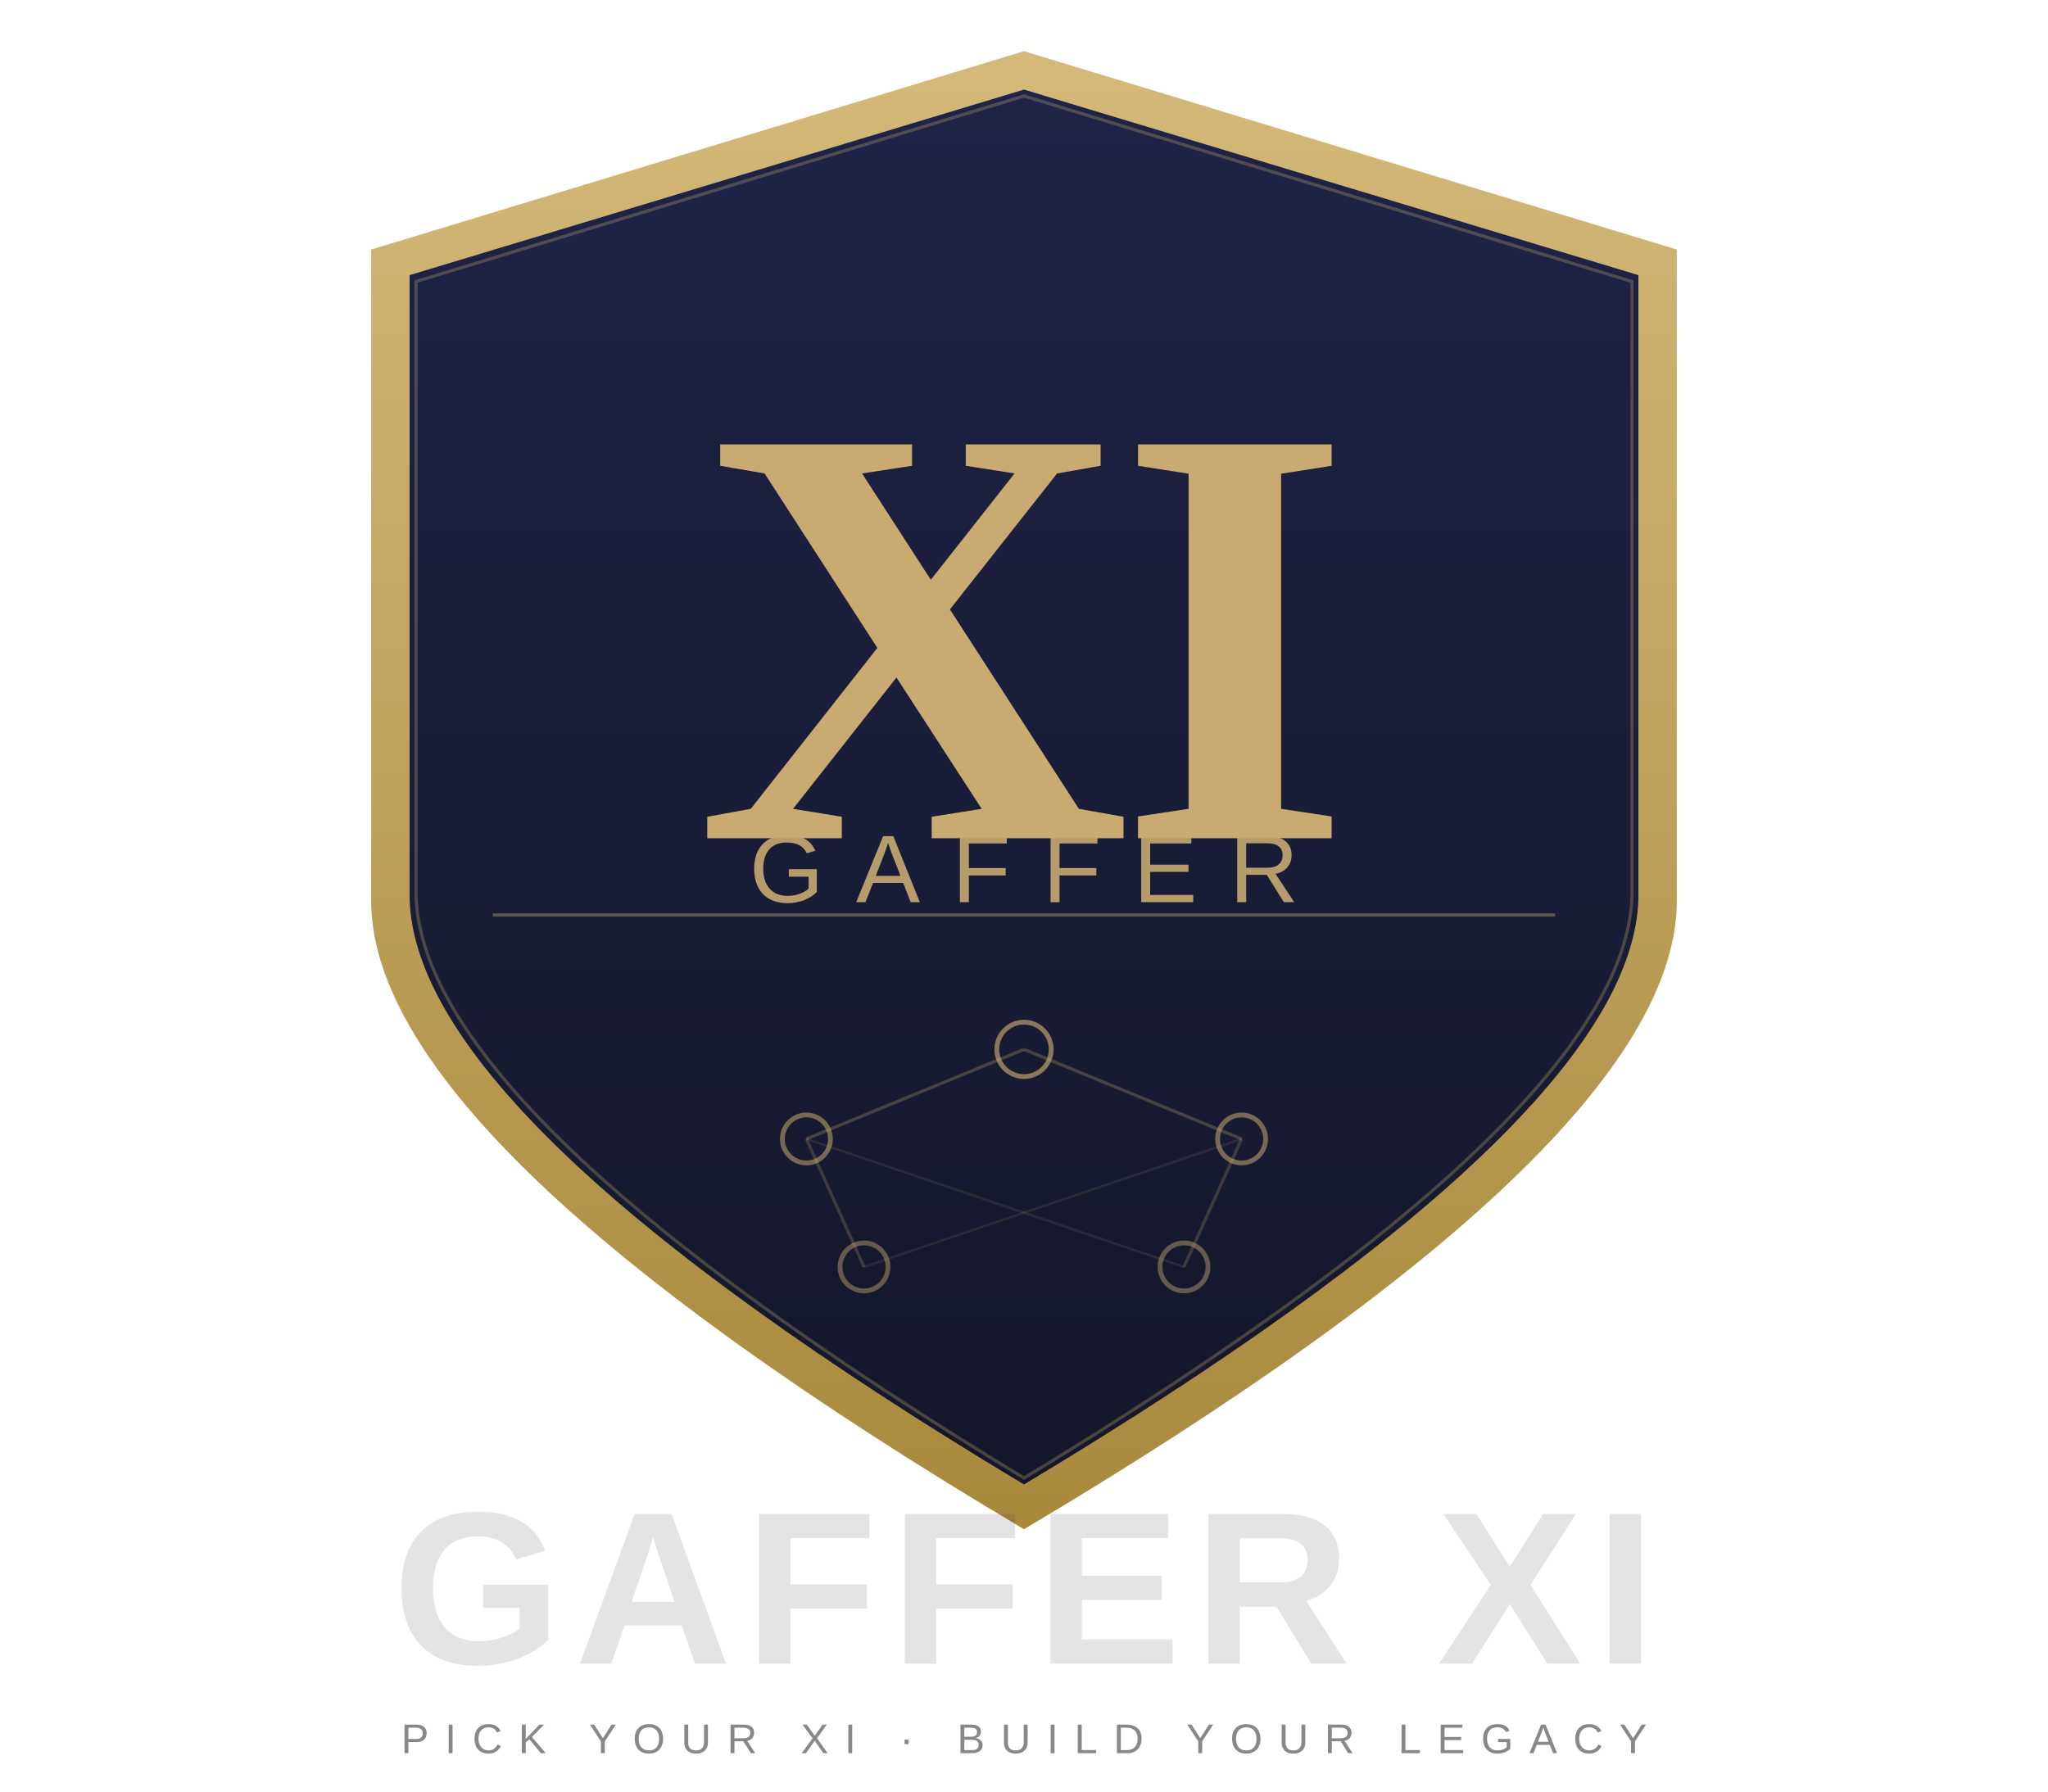
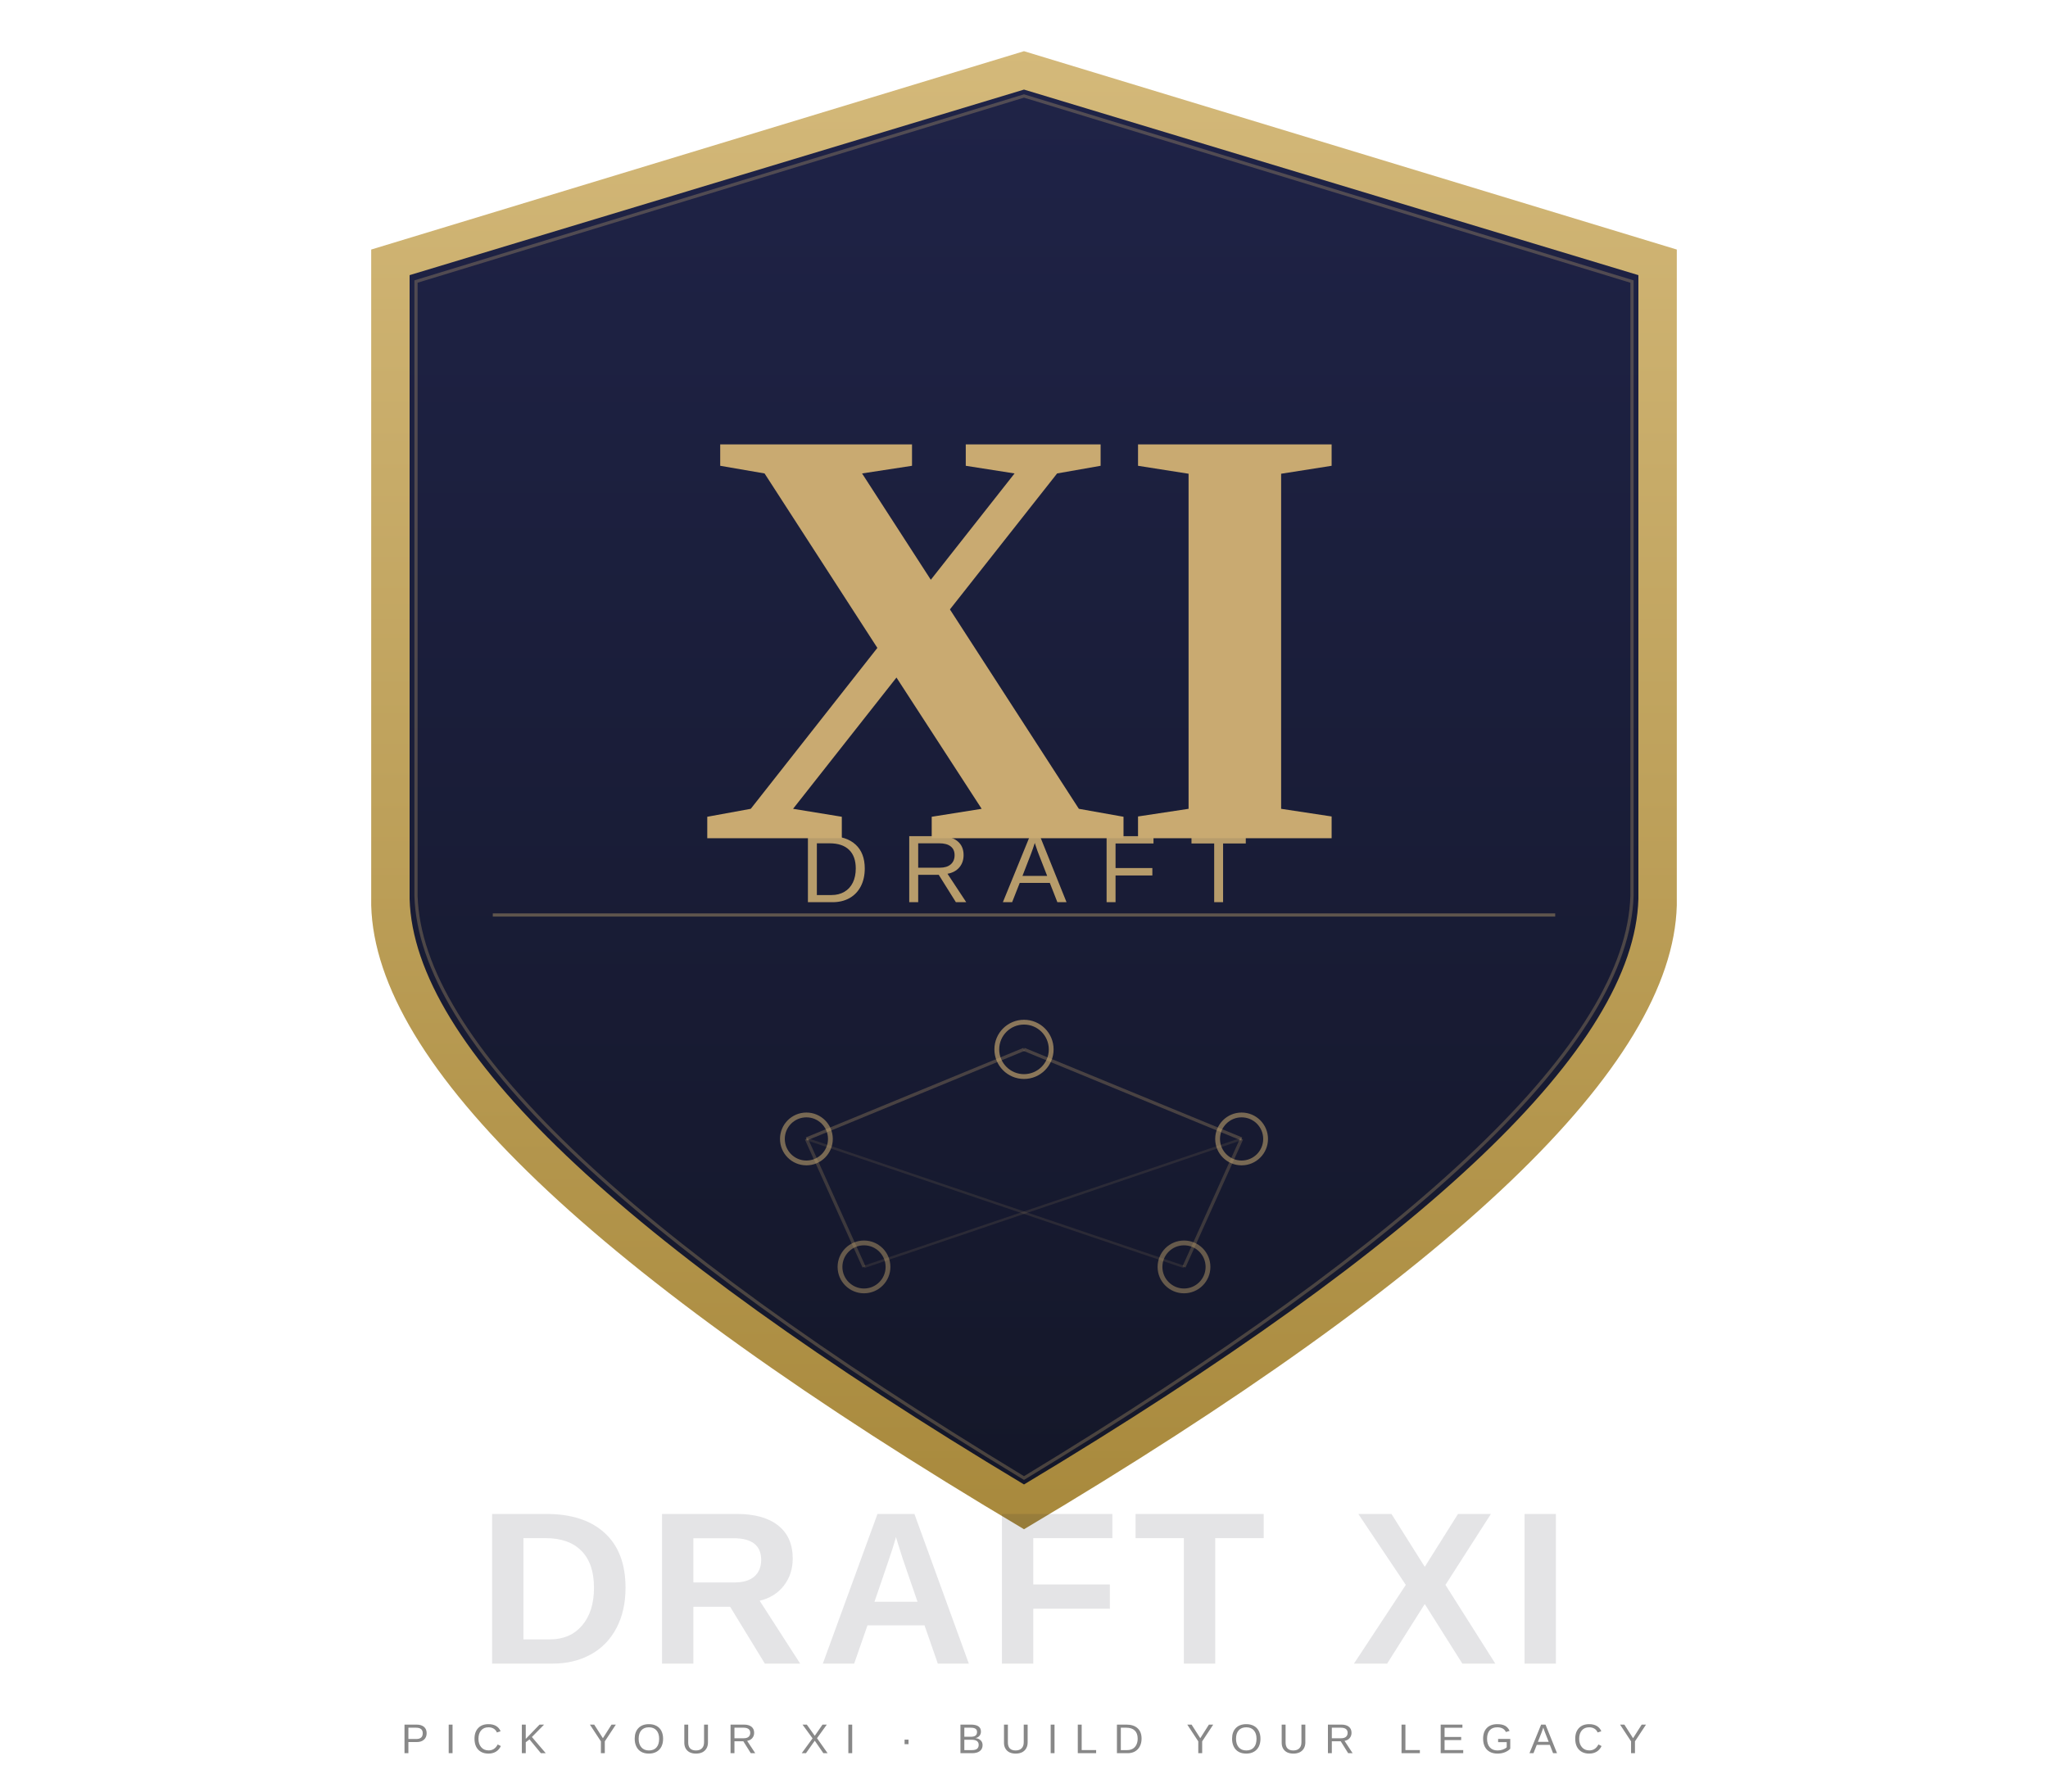
<svg xmlns="http://www.w3.org/2000/svg" viewBox="0 0 640 560" width="640" height="560">
  <defs>
    <linearGradient id="shieldFill2" x1="0%" y1="0%" x2="0%" y2="100%">
      <stop offset="0%" stop-color="#1f2347" />
      <stop offset="100%" stop-color="#141729" />
    </linearGradient>
    <linearGradient id="goldBorder2" x1="0%" y1="0%" x2="0%" y2="100%">
      <stop offset="0%" stop-color="#D4B97A" />
      <stop offset="100%" stop-color="#A8893C" />
    </linearGradient>
  </defs>
  <path d="M 320,16     L 524,78     L 524,283     Q 522,358 320,478     Q 118,358 116,283     L 116,78     Z" fill="url(#goldBorder2)" />
  <path d="M 320,28     L 512,86     L 512,281     Q 510,350 320,464     Q 130,350 128,281     L 128,86     Z" fill="url(#shieldFill2)" />
  <path d="M 320,30     L 510,88     L 510,280     Q 508,348 320,462     Q 132,348 130,280     L 130,88     Z" fill="none" stroke="#C9AA71" stroke-width="1" stroke-opacity="0.3" />
  <line x1="154" y1="286" x2="486" y2="286" stroke="#C9AA71" stroke-width="1" stroke-opacity="0.4" />
  <text x="320" y="262" text-anchor="middle" font-family="'Georgia', 'Times New Roman', serif" font-size="188" font-weight="700" fill="#C9AA71" letter-spacing="-4">XI</text>
-   <text x="320" y="282" text-anchor="middle" font-family="'Arial', 'Helvetica', sans-serif" font-size="30" font-weight="400" fill="#C9AA71" letter-spacing="10" opacity="0.9">GAFFER</text>
+   <text x="320" y="282" text-anchor="middle" font-family="'Arial', 'Helvetica', sans-serif" font-size="30" font-weight="400" fill="#C9AA71" letter-spacing="10" opacity="0.9">DRAFT</text>
  <circle cx="320" cy="328" r="8.5" fill="none" stroke="#C9AA71" stroke-width="1.5" stroke-opacity="0.65" />
  <circle cx="252" cy="356" r="7.5" fill="none" stroke="#C9AA71" stroke-width="1.5" stroke-opacity="0.55" />
  <circle cx="388" cy="356" r="7.5" fill="none" stroke="#C9AA71" stroke-width="1.5" stroke-opacity="0.55" />
  <circle cx="270" cy="396" r="7.5" fill="none" stroke="#C9AA71" stroke-width="1.5" stroke-opacity="0.45" />
  <circle cx="370" cy="396" r="7.5" fill="none" stroke="#C9AA71" stroke-width="1.5" stroke-opacity="0.45" />
  <line x1="320" y1="328" x2="252" y2="356" stroke="#C9AA71" stroke-width="1" stroke-opacity="0.28" />
  <line x1="320" y1="328" x2="388" y2="356" stroke="#C9AA71" stroke-width="1" stroke-opacity="0.28" />
  <line x1="252" y1="356" x2="270" y2="396" stroke="#C9AA71" stroke-width="1" stroke-opacity="0.22" />
  <line x1="388" y1="356" x2="370" y2="396" stroke="#C9AA71" stroke-width="1" stroke-opacity="0.22" />
  <line x1="252" y1="356" x2="370" y2="396" stroke="#C9AA71" stroke-width="0.75" stroke-opacity="0.12" />
  <line x1="388" y1="356" x2="270" y2="396" stroke="#C9AA71" stroke-width="0.75" stroke-opacity="0.12" />
-   <text x="320" y="520" text-anchor="middle" font-family="'Arial Black', 'Arial', sans-serif" font-size="68" font-weight="900" fill="#1A1A2E" letter-spacing="4" opacity="0.12">GAFFER XI</text>
+   <text x="320" y="520" text-anchor="middle" font-family="'Arial Black', 'Arial', sans-serif" font-size="68" font-weight="900" fill="#1A1A2E" letter-spacing="4" opacity="0.12">DRAFT XI</text>
  <text x="320" y="548" text-anchor="middle" font-family="'Arial', 'Helvetica', sans-serif" font-size="13" font-weight="400" fill="#888888" letter-spacing="5">PICK YOUR XI · BUILD YOUR LEGACY</text>
</svg>
